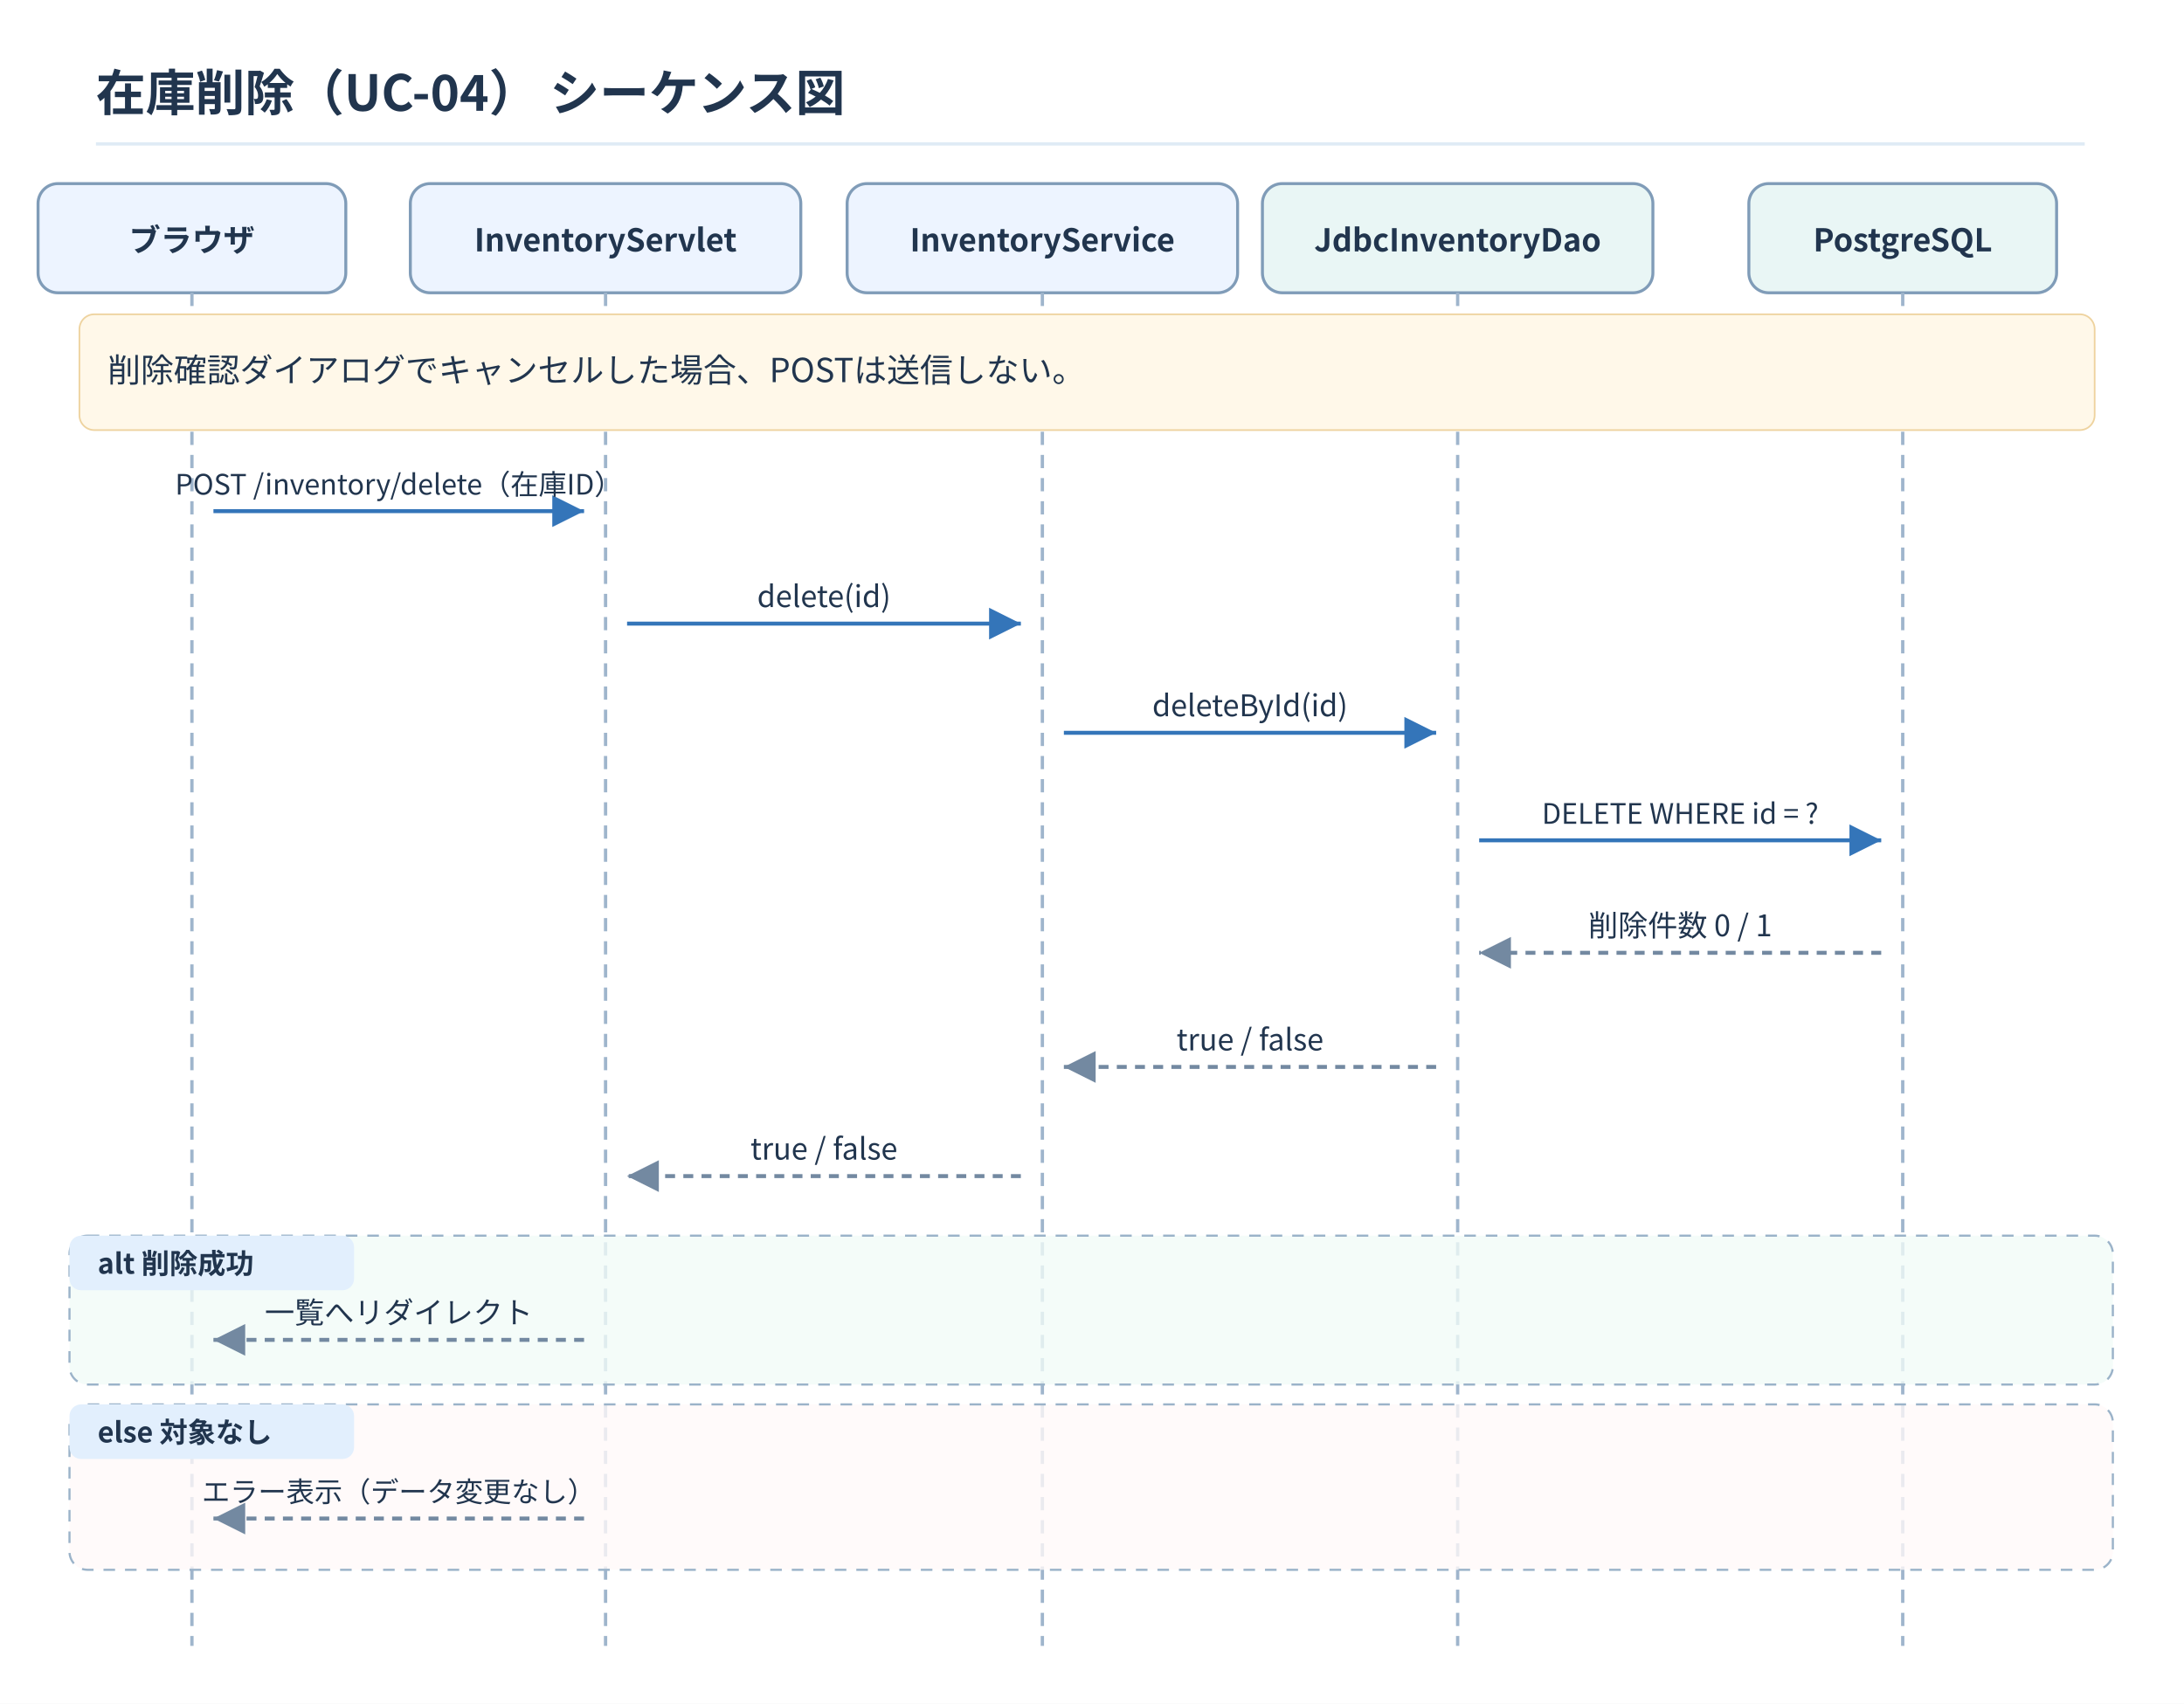
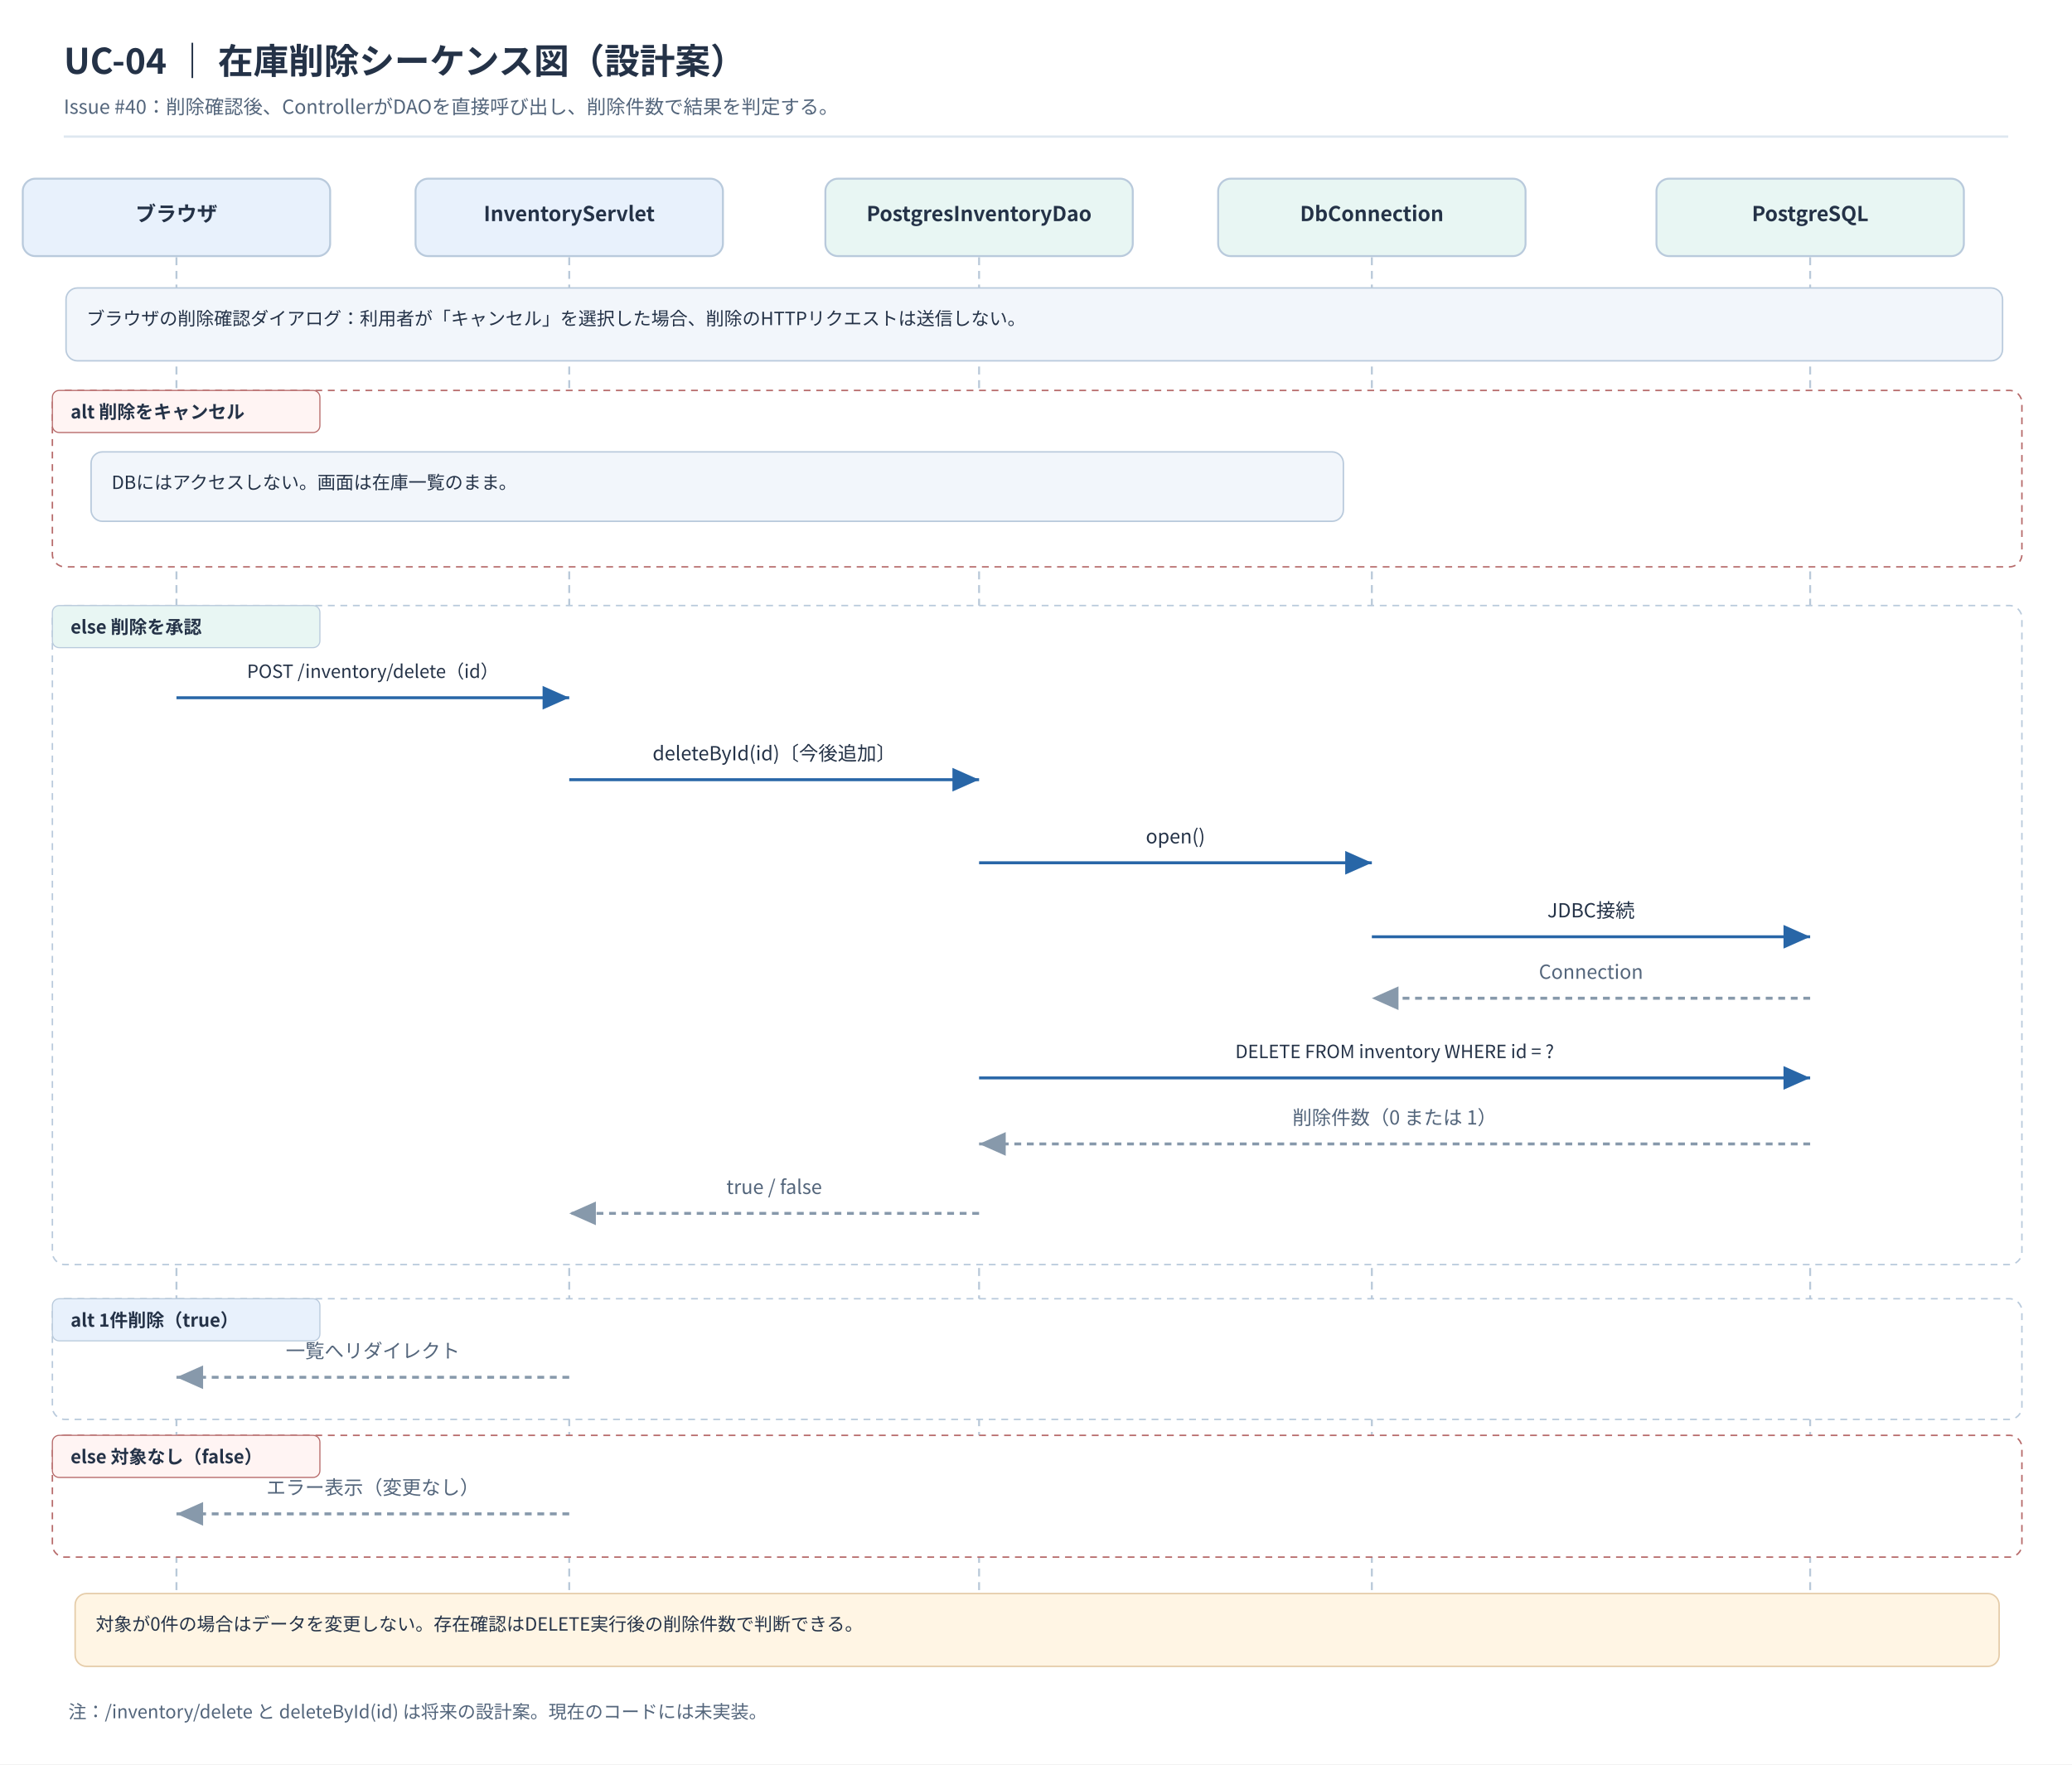
- <svg xmlns="http://www.w3.org/2000/svg" baseProfile="full" height="1030px" version="1.1" viewBox="0 0 1320 1030" width="1320px">
+ <svg xmlns="http://www.w3.org/2000/svg" baseProfile="full" height="1550px" version="1.1" viewBox="0 0 1820 1550" width="1820px">
  <defs>
-     <marker id="arrseq" markerHeight="8" markerWidth="9" orient="auto" refX="8" refY="4">
-       <path d="M0,0 L8,4 L0,8 Z" fill="#3475b9" />
+     <marker id="arrow-blue" markerHeight="10" markerWidth="10" orient="auto" refX="9" refY="5">
+       <path d="M 0 1 L 9 5 L 0 9 Z" fill="#2866A7" />
    </marker>
-     <marker id="arrreturn" markerHeight="8" markerWidth="9" orient="auto" refX="8" refY="4">
-       <path d="M0,0 L8,4 L0,8 Z" fill="#7389a1" />
+     <marker id="arrow-gray" markerHeight="10" markerWidth="10" orient="auto" refX="9" refY="5">
+       <path d="M 0 1 L 9 5 L 0 9 Z" fill="#8799AB" />
+     </marker>
+     <marker id="impl" markerHeight="12" markerWidth="13" orient="auto" refX="12" refY="6">
+       <path d="M 0 6 L 12 1 L 12 11 Z" fill="white" stroke="#2866A7" stroke-width="1.5" />
    </marker>
  </defs>
-   <rect fill="white" height="1030" width="1320" x="0" y="0" />
-   <text fill="#21354e" font-family="Noto Sans CJK JP, Yu Gothic, Meiryo, sans-serif" font-size="30" font-weight="700" x="58" y="67">在庫削除（UC-04）  シーケンス図</text>
-   <line stroke="#dfebf5" stroke-width="2" x1="58" x2="1260" y1="87" y2="87" />
-   <rect fill="#edf4ff" height="66" rx="12" stroke="#809cb8" stroke-width="1.8" width="186" x="23.0" y="111" />
-   <text fill="#21354e" font-family="Noto Sans CJK JP, Yu Gothic, Meiryo, sans-serif" font-size="19" font-weight="700" text-anchor="middle" x="116" y="152">ブラウザ</text>
-   <line stroke="#9fb5cc" stroke-dasharray="8,6" stroke-width="2" x1="116" x2="116" y1="177" y2="995" />
-   <rect fill="#edf4ff" height="66" rx="12" stroke="#809cb8" stroke-width="1.8" width="236" x="248.0" y="111" />
-   <text fill="#21354e" font-family="Noto Sans CJK JP, Yu Gothic, Meiryo, sans-serif" font-size="19" font-weight="700" text-anchor="middle" x="366" y="152">InventoryServlet</text>
-   <line stroke="#9fb5cc" stroke-dasharray="8,6" stroke-width="2" x1="366" x2="366" y1="177" y2="995" />
-   <rect fill="#edf4ff" height="66" rx="12" stroke="#809cb8" stroke-width="1.8" width="236" x="512.0" y="111" />
-   <text fill="#21354e" font-family="Noto Sans CJK JP, Yu Gothic, Meiryo, sans-serif" font-size="19" font-weight="700" text-anchor="middle" x="630" y="152">InventoryService</text>
-   <line stroke="#9fb5cc" stroke-dasharray="8,6" stroke-width="2" x1="630" x2="630" y1="177" y2="995" />
-   <rect fill="#e9f6f5" height="66" rx="12" stroke="#809cb8" stroke-width="1.8" width="236" x="763.0" y="111" />
-   <text fill="#21354e" font-family="Noto Sans CJK JP, Yu Gothic, Meiryo, sans-serif" font-size="19" font-weight="700" text-anchor="middle" x="881" y="152">JdbcInventoryDao</text>
-   <line stroke="#9fb5cc" stroke-dasharray="8,6" stroke-width="2" x1="881" x2="881" y1="177" y2="995" />
-   <rect fill="#e9f6f5" height="66" rx="12" stroke="#809cb8" stroke-width="1.8" width="186" x="1057.0" y="111" />
-   <text fill="#21354e" font-family="Noto Sans CJK JP, Yu Gothic, Meiryo, sans-serif" font-size="19" font-weight="700" text-anchor="middle" x="1150" y="152">PostgreSQL</text>
-   <line stroke="#9fb5cc" stroke-dasharray="8,6" stroke-width="2" x1="1150" x2="1150" y1="177" y2="995" />
-   <rect fill="#fff8e9" height="70" rx="9" stroke="#eed39f" width="1218" x="48" y="190" />
-   <text fill="#21354e" font-family="Noto Sans CJK JP, Yu Gothic, Meiryo, sans-serif" font-size="20" x="65" y="231">削除確認ダイアログでキャンセルした場合、POSTは送信しない。</text>
-   <line marker-end="url(#arrseq)" stroke="#3475b9" stroke-dasharray="none" stroke-width="2.4" x1="129" x2="353" y1="309" y2="309" />
-   <text fill="#21354e" font-family="Noto Sans CJK JP, Yu Gothic, Meiryo, sans-serif" font-size="17" text-anchor="middle" x="241.0" y="299">POST /inventory/delete（在庫ID）</text>
-   <line marker-end="url(#arrseq)" stroke="#3475b9" stroke-dasharray="none" stroke-width="2.4" x1="379" x2="617" y1="377" y2="377" />
-   <text fill="#21354e" font-family="Noto Sans CJK JP, Yu Gothic, Meiryo, sans-serif" font-size="18" text-anchor="middle" x="498.0" y="367">delete(id)</text>
-   <line marker-end="url(#arrseq)" stroke="#3475b9" stroke-dasharray="none" stroke-width="2.4" x1="643" x2="868" y1="443" y2="443" />
-   <text fill="#21354e" font-family="Noto Sans CJK JP, Yu Gothic, Meiryo, sans-serif" font-size="18" text-anchor="middle" x="755.5" y="433">deleteById(id)</text>
-   <line marker-end="url(#arrseq)" stroke="#3475b9" stroke-dasharray="none" stroke-width="2.4" x1="894" x2="1137" y1="508" y2="508" />
-   <text fill="#21354e" font-family="Noto Sans CJK JP, Yu Gothic, Meiryo, sans-serif" font-size="17" text-anchor="middle" x="1015.5" y="498">DELETE WHERE id = ?</text>
-   <line marker-end="url(#arrreturn)" stroke="#7389a1" stroke-dasharray="6 5" stroke-width="2.4" x1="1137" x2="894" y1="576" y2="576" />
-   <text fill="#21354e" font-family="Noto Sans CJK JP, Yu Gothic, Meiryo, sans-serif" font-size="18" text-anchor="middle" x="1015.5" y="566">削除件数 0 / 1</text>
-   <line marker-end="url(#arrreturn)" stroke="#7389a1" stroke-dasharray="6 5" stroke-width="2.4" x1="868" x2="643" y1="645" y2="645" />
-   <text fill="#21354e" font-family="Noto Sans CJK JP, Yu Gothic, Meiryo, sans-serif" font-size="18" text-anchor="middle" x="755.5" y="635">true / false</text>
-   <line marker-end="url(#arrreturn)" stroke="#7389a1" stroke-dasharray="6 5" stroke-width="2.4" x1="617" x2="379" y1="711" y2="711" />
-   <text fill="#21354e" font-family="Noto Sans CJK JP, Yu Gothic, Meiryo, sans-serif" font-size="18" text-anchor="middle" x="498.0" y="701">true / false</text>
-   <rect fill="#f1fbf7" fill-opacity="0.78" height="90" rx="11" stroke="#9bb3c9" stroke-dasharray="7 6" stroke-width="1.3" width="1235" x="42" y="747" />
-   <rect fill="#e2effd" height="33" rx="7" width="172" x="42" y="747" />
-   <text fill="#21354e" font-family="Noto Sans CJK JP, Yu Gothic, Meiryo, sans-serif" font-size="17" font-weight="700" x="59" y="770">alt 削除成功</text>
-   <line marker-end="url(#arrreturn)" stroke="#7389a1" stroke-dasharray="6 5" stroke-width="2.4" x1="353" x2="129" y1="810" y2="810" />
-   <text fill="#21354e" font-family="Noto Sans CJK JP, Yu Gothic, Meiryo, sans-serif" font-size="18" text-anchor="middle" x="241.0" y="800">一覧へリダイレクト</text>
-   <rect fill="#fff8f8" fill-opacity="0.78" height="100" rx="11" stroke="#9bb3c9" stroke-dasharray="7 6" stroke-width="1.3" width="1235" x="42" y="849" />
-   <rect fill="#e2effd" height="33" rx="7" width="172" x="42" y="849" />
-   <text fill="#21354e" font-family="Noto Sans CJK JP, Yu Gothic, Meiryo, sans-serif" font-size="17" font-weight="700" x="59" y="872">else 対象なし</text>
-   <line marker-end="url(#arrreturn)" stroke="#7389a1" stroke-dasharray="6 5" stroke-width="2.4" x1="353" x2="129" y1="918" y2="918" />
-   <text fill="#21354e" font-family="Noto Sans CJK JP, Yu Gothic, Meiryo, sans-serif" font-size="17" text-anchor="middle" x="241.0" y="908">エラー表示（データ変更なし）</text>
+   <rect fill="white" height="1550" width="1820" x="0" y="0" />
+   <text dominant-baseline="middle" fill="#243247" font-family="Noto Sans CJK JP, Yu Gothic, Meiryo, sans-serif" font-size="31" font-weight="700" text-anchor="start" x="56" y="54">UC-04 ｜ 在庫削除シーケンス図（設計案）</text>
+   <text dominant-baseline="middle" fill="#53657B" font-family="Noto Sans CJK JP, Yu Gothic, Meiryo, sans-serif" font-size="17" font-weight="400" text-anchor="start" x="56" y="94">Issue #40：削除確認後、ControllerがDAOを直接呼び出し、削除件数で結果を判定する。</text>
+   <polyline fill="none" points="56,120 1764,120" stroke="#DEE7F0" stroke-linejoin="round" stroke-width="2" />
+   <rect fill="#E8F1FC" height="68" rx="11" ry="11" stroke="#B9CADC" stroke-width="1.7" width="270" x="20.0" y="157" />
+   <text dominant-baseline="middle" fill="#243247" font-family="Noto Sans CJK JP, Yu Gothic, Meiryo, sans-serif" font-size="18" font-weight="700" text-anchor="middle" x="155" y="188">ブラウザ</text>
+   <polyline fill="none" points="155,226 155,1456" stroke="#B9C9D9" stroke-dasharray="7 5" stroke-linejoin="round" stroke-width="1.7" />
+   <rect fill="#E8F1FC" height="68" rx="11" ry="11" stroke="#B9CADC" stroke-width="1.7" width="270" x="365.0" y="157" />
+   <text dominant-baseline="middle" fill="#243247" font-family="Noto Sans CJK JP, Yu Gothic, Meiryo, sans-serif" font-size="18" font-weight="700" text-anchor="middle" x="500" y="188">InventoryServlet</text>
+   <polyline fill="none" points="500,226 500,1456" stroke="#B9C9D9" stroke-dasharray="7 5" stroke-linejoin="round" stroke-width="1.7" />
+   <rect fill="#E8F6F3" height="68" rx="11" ry="11" stroke="#B9CADC" stroke-width="1.7" width="270" x="725.0" y="157" />
+   <text dominant-baseline="middle" fill="#243247" font-family="Noto Sans CJK JP, Yu Gothic, Meiryo, sans-serif" font-size="18" font-weight="700" text-anchor="middle" x="860" y="188">PostgresInventoryDao</text>
+   <polyline fill="none" points="860,226 860,1456" stroke="#B9C9D9" stroke-dasharray="7 5" stroke-linejoin="round" stroke-width="1.7" />
+   <rect fill="#E8F6F3" height="68" rx="11" ry="11" stroke="#B9CADC" stroke-width="1.7" width="270" x="1070.0" y="157" />
+   <text dominant-baseline="middle" fill="#243247" font-family="Noto Sans CJK JP, Yu Gothic, Meiryo, sans-serif" font-size="18" font-weight="700" text-anchor="middle" x="1205" y="188">DbConnection</text>
+   <polyline fill="none" points="1205,226 1205,1456" stroke="#B9C9D9" stroke-dasharray="7 5" stroke-linejoin="round" stroke-width="1.7" />
+   <rect fill="#E8F6F3" height="68" rx="11" ry="11" stroke="#B9CADC" stroke-width="1.7" width="270" x="1455.0" y="157" />
+   <text dominant-baseline="middle" fill="#243247" font-family="Noto Sans CJK JP, Yu Gothic, Meiryo, sans-serif" font-size="18" font-weight="700" text-anchor="middle" x="1590" y="188">PostgreSQL</text>
+   <polyline fill="none" points="1590,226 1590,1456" stroke="#B9C9D9" stroke-dasharray="7 5" stroke-linejoin="round" stroke-width="1.7" />
+   <rect fill="#F2F6FB" height="64" rx="10" ry="10" stroke="#B9CADC" stroke-width="1.3" width="1701" x="58" y="253" />
+   <text dominant-baseline="middle" fill="#243247" font-family="Noto Sans CJK JP, Yu Gothic, Meiryo, sans-serif" font-size="16" font-weight="400" text-anchor="start" x="76" y="280">ブラウザの削除確認ダイアログ：利用者が「キャンセル」を選択した場合、削除のHTTPリクエストは送信しない。</text>
+   <rect fill="#FFFFFF" height="155" rx="11" ry="11" stroke="#B76B6B" stroke-dasharray="6 5" stroke-width="1.3" width="1730" x="46" y="343" />
+   <rect fill="#FFF4F3" height="37" rx="6" ry="6" stroke="#B76B6B" stroke-width="1" width="235" x="46" y="343" />
+   <text dominant-baseline="middle" fill="#243247" font-family="Noto Sans CJK JP, Yu Gothic, Meiryo, sans-serif" font-size="16" font-weight="700" text-anchor="start" x="62" y="362">alt 削除をキャンセル</text>
+   <rect fill="#F2F6FB" height="61" rx="10" ry="10" stroke="#B9CADC" stroke-width="1.3" width="1100" x="80" y="397" />
+   <text dominant-baseline="middle" fill="#243247" font-family="Noto Sans CJK JP, Yu Gothic, Meiryo, sans-serif" font-size="16" font-weight="400" text-anchor="start" x="98" y="424">DBにはアクセスしない。画面は在庫一覧のまま。</text>
+   <rect fill="#FFFFFF" height="579" rx="11" ry="11" stroke="#B9CADC" stroke-dasharray="6 5" stroke-width="1.3" width="1730" x="46" y="532" />
+   <rect fill="#E8F6F3" height="37" rx="6" ry="6" stroke="#B9CADC" stroke-width="1" width="235" x="46" y="532" />
+   <text dominant-baseline="middle" fill="#243247" font-family="Noto Sans CJK JP, Yu Gothic, Meiryo, sans-serif" font-size="16" font-weight="700" text-anchor="start" x="62" y="551">else 削除を承認</text>
+   <polyline fill="none" marker-end="url(#arrow-blue)" points="155,613 500,613" stroke="#2866A7" stroke-linejoin="round" stroke-width="2.6" />
+   <text dominant-baseline="middle" fill="#243247" font-family="Noto Sans CJK JP, Yu Gothic, Meiryo, sans-serif" font-size="16" font-weight="400" text-anchor="middle" x="327.5" y="590">POST /inventory/delete（id）</text>
+   <polyline fill="none" marker-end="url(#arrow-blue)" points="500,685 860,685" stroke="#2866A7" stroke-linejoin="round" stroke-width="2.6" />
+   <text dominant-baseline="middle" fill="#243247" font-family="Noto Sans CJK JP, Yu Gothic, Meiryo, sans-serif" font-size="17" font-weight="400" text-anchor="middle" x="680.0" y="662">deleteById(id)〔今後追加〕</text>
+   <polyline fill="none" marker-end="url(#arrow-blue)" points="860,758 1205,758" stroke="#2866A7" stroke-linejoin="round" stroke-width="2.6" />
+   <text dominant-baseline="middle" fill="#243247" font-family="Noto Sans CJK JP, Yu Gothic, Meiryo, sans-serif" font-size="17" font-weight="400" text-anchor="middle" x="1032.5" y="735">open()</text>
+   <polyline fill="none" marker-end="url(#arrow-blue)" points="1205,823 1590,823" stroke="#2866A7" stroke-linejoin="round" stroke-width="2.6" />
+   <text dominant-baseline="middle" fill="#243247" font-family="Noto Sans CJK JP, Yu Gothic, Meiryo, sans-serif" font-size="17" font-weight="400" text-anchor="middle" x="1397.5" y="800">JDBC接続</text>
+   <polyline fill="none" marker-end="url(#arrow-gray)" points="1590,877 1205,877" stroke="#8799AB" stroke-dasharray="6 5" stroke-linejoin="round" stroke-width="2.6" />
+   <text dominant-baseline="middle" fill="#53657B" font-family="Noto Sans CJK JP, Yu Gothic, Meiryo, sans-serif" font-size="17" font-weight="400" text-anchor="middle" x="1397.5" y="854">Connection</text>
+   <polyline fill="none" marker-end="url(#arrow-blue)" points="860,947 1590,947" stroke="#2866A7" stroke-linejoin="round" stroke-width="2.6" />
+   <text dominant-baseline="middle" fill="#243247" font-family="Noto Sans CJK JP, Yu Gothic, Meiryo, sans-serif" font-size="16" font-weight="400" text-anchor="middle" x="1225.0" y="924">DELETE FROM inventory WHERE id = ?</text>
+   <polyline fill="none" marker-end="url(#arrow-gray)" points="1590,1005 860,1005" stroke="#8799AB" stroke-dasharray="6 5" stroke-linejoin="round" stroke-width="2.6" />
+   <text dominant-baseline="middle" fill="#53657B" font-family="Noto Sans CJK JP, Yu Gothic, Meiryo, sans-serif" font-size="17" font-weight="400" text-anchor="middle" x="1225.0" y="982">削除件数（0 または 1）</text>
+   <polyline fill="none" marker-end="url(#arrow-gray)" points="860,1066 500,1066" stroke="#8799AB" stroke-dasharray="6 5" stroke-linejoin="round" stroke-width="2.6" />
+   <text dominant-baseline="middle" fill="#53657B" font-family="Noto Sans CJK JP, Yu Gothic, Meiryo, sans-serif" font-size="17" font-weight="400" text-anchor="middle" x="680.0" y="1043">true / false</text>
+   <rect fill="#FFFFFF" height="106" rx="11" ry="11" stroke="#B9CADC" stroke-dasharray="6 5" stroke-width="1.3" width="1730" x="46" y="1141" />
+   <rect fill="#E8F1FC" height="37" rx="6" ry="6" stroke="#B9CADC" stroke-width="1" width="235" x="46" y="1141" />
+   <text dominant-baseline="middle" fill="#243247" font-family="Noto Sans CJK JP, Yu Gothic, Meiryo, sans-serif" font-size="16" font-weight="700" text-anchor="start" x="62" y="1160">alt 1件削除（true）</text>
+   <polyline fill="none" marker-end="url(#arrow-gray)" points="500,1210 155,1210" stroke="#8799AB" stroke-dasharray="6 5" stroke-linejoin="round" stroke-width="2.6" />
+   <text dominant-baseline="middle" fill="#53657B" font-family="Noto Sans CJK JP, Yu Gothic, Meiryo, sans-serif" font-size="17" font-weight="400" text-anchor="middle" x="327.5" y="1187">一覧へリダイレクト</text>
+   <rect fill="#FFFFFF" height="107" rx="11" ry="11" stroke="#B76B6B" stroke-dasharray="6 5" stroke-width="1.3" width="1730" x="46" y="1261" />
+   <rect fill="#FFF4F3" height="37" rx="6" ry="6" stroke="#B76B6B" stroke-width="1" width="235" x="46" y="1261" />
+   <text dominant-baseline="middle" fill="#243247" font-family="Noto Sans CJK JP, Yu Gothic, Meiryo, sans-serif" font-size="16" font-weight="700" text-anchor="start" x="62" y="1280">else 対象なし（false）</text>
+   <polyline fill="none" marker-end="url(#arrow-gray)" points="500,1330 155,1330" stroke="#8799AB" stroke-dasharray="6 5" stroke-linejoin="round" stroke-width="2.6" />
+   <text dominant-baseline="middle" fill="#53657B" font-family="Noto Sans CJK JP, Yu Gothic, Meiryo, sans-serif" font-size="17" font-weight="400" text-anchor="middle" x="327.5" y="1307">エラー表示（変更なし）</text>
+   <rect fill="#FFF5E4" height="64" rx="10" ry="10" stroke="#E5CCA9" stroke-width="1.3" width="1690" x="66" y="1400" />
+   <text dominant-baseline="middle" fill="#243247" font-family="Noto Sans CJK JP, Yu Gothic, Meiryo, sans-serif" font-size="16" font-weight="400" text-anchor="start" x="84" y="1427">対象が0件の場合はデータを変更しない。存在確認はDELETE実行後の削除件数で判断できる。</text>
+   <text dominant-baseline="middle" fill="#53657B" font-family="Noto Sans CJK JP, Yu Gothic, Meiryo, sans-serif" font-size="16" font-weight="400" text-anchor="start" x="60" y="1504">注：/inventory/delete と deleteById(id) は将来の設計案。現在のコードには未実装。</text>
</svg>
